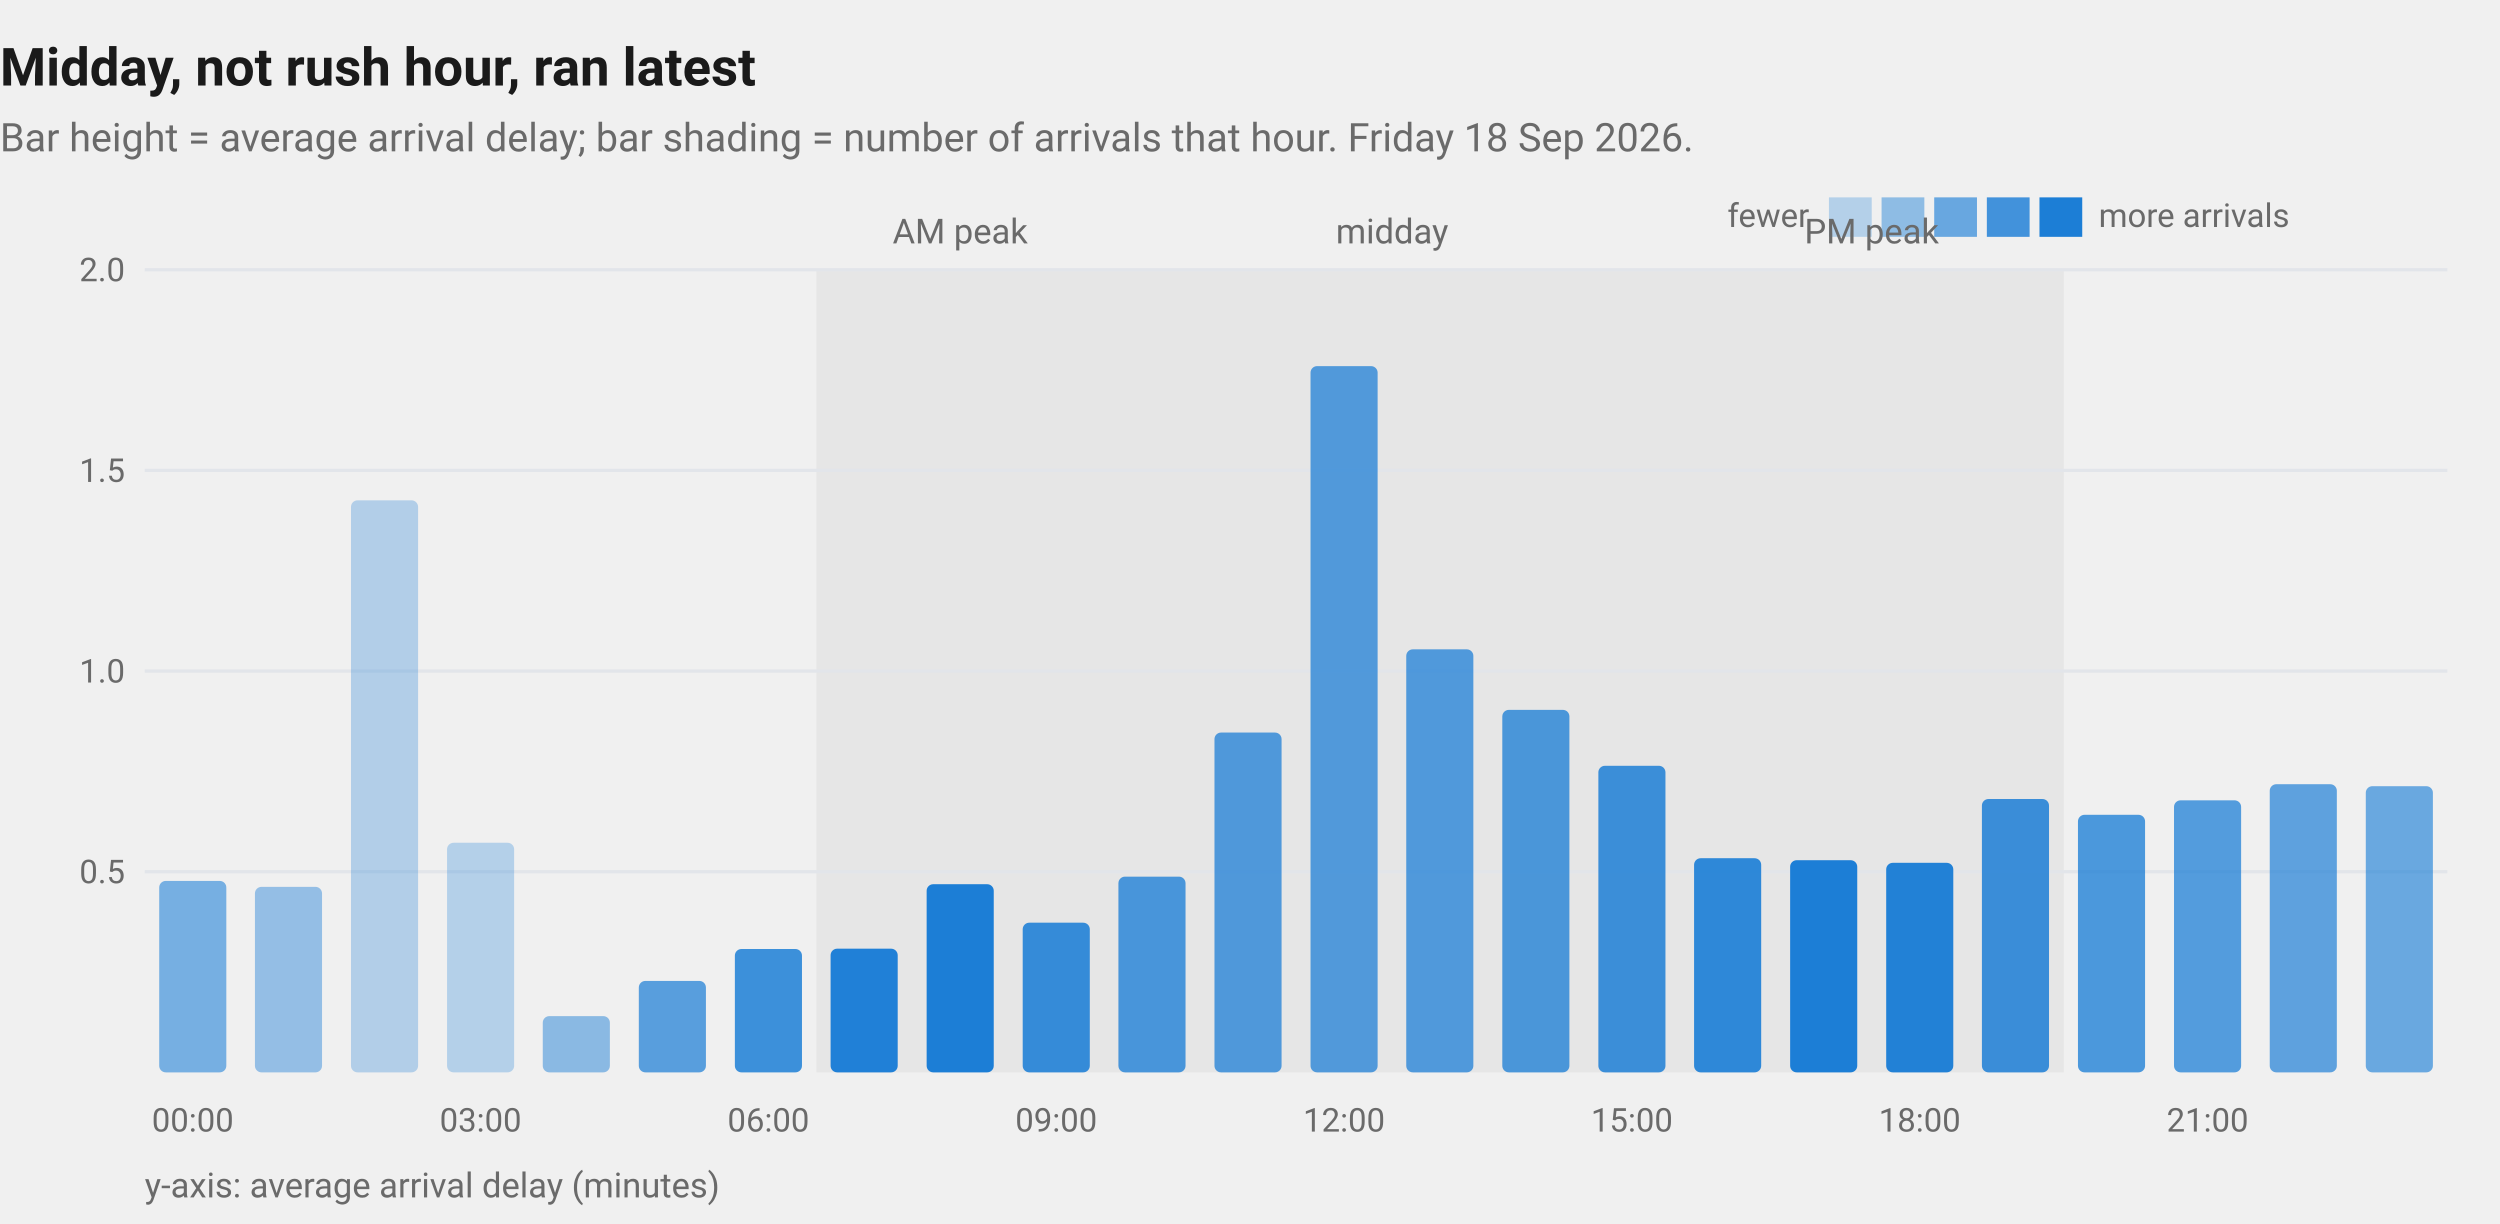
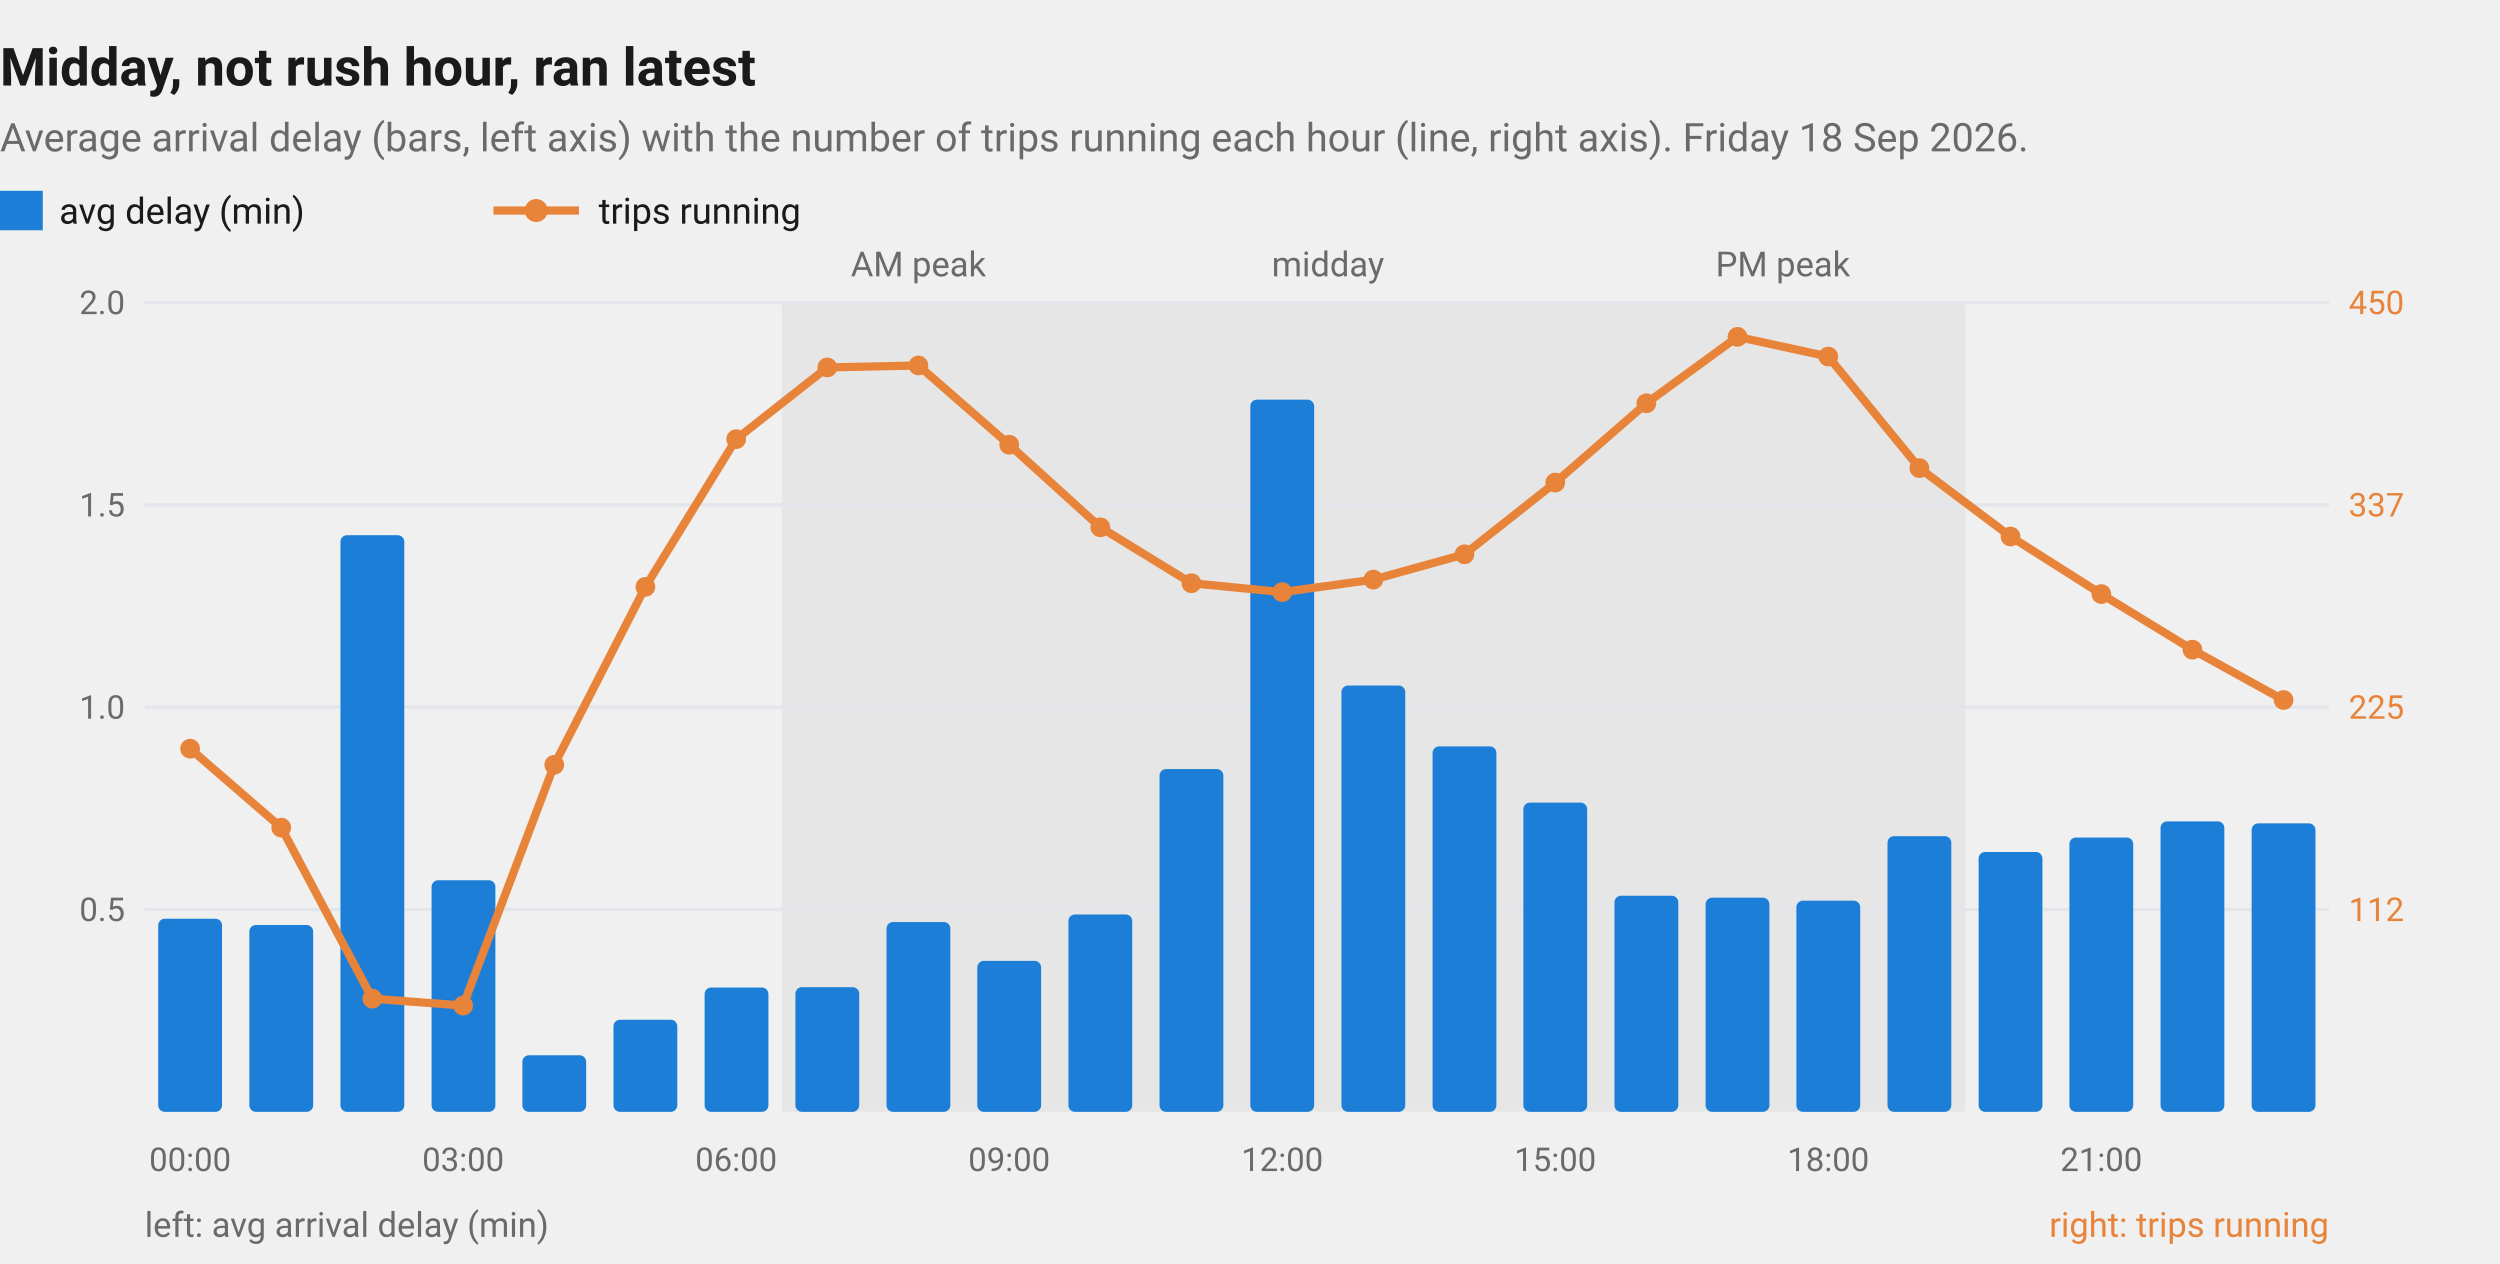
- <svg xmlns="http://www.w3.org/2000/svg" viewBox="0 0 760 372" width="100%" role="img">
+ <svg xmlns="http://www.w3.org/2000/svg" viewBox="0 0 760 384" width="100%" role="img">
  <style>
text{font-family:-apple-system,BlinkMacSystemFont,'Segoe UI',Roboto,sans-serif;fill:#1a1a1a}
.muted{fill:#6a6a6a}.title{font-weight:600}
.bar{fill:#1c7ed6}.line{stroke:#1c7ed6}.dot{fill:#1c7ed6}
+ .tline{stroke:#e8833a}.tdot{fill:#e8833a}
.grid{stroke:#e2e5ea}.axis{stroke:#c9ccd1}.band{fill:#000;opacity:0.045}
.chip{stroke:#00000022;stroke-width:1}
@media (prefers-color-scheme:dark){
 text{fill:#e8e8e8}.muted{fill:#9aa0a6}
 .bar{fill:#4dabf7}.line{stroke:#4dabf7}.dot{fill:#4dabf7}
+  .tline{stroke:#f0a868}.tdot{fill:#f0a868}
 .grid{stroke:#3a3f47}.axis{stroke:#565c66}.band{fill:#fff;opacity:0.06}
 .chip{stroke:#ffffff33}
}
</style>
  <text x="0" y="26" class="title" font-size="16">Midday, not rush hour, ran latest</text>
-   <text x="0" y="46" class="muted" font-size="12">Bar height = average arrival delay; bar shading = number of arrivals that hour. Friday 18 Sep 2026.</text>
-   <text x="550" y="69" text-anchor="end" class="muted" font-size="10">fewer</text>
-   <rect x="556" y="60" width="13" height="12" class="bar" fill-opacity="0.28" />
-   <rect x="572" y="60" width="13" height="12" class="bar" fill-opacity="0.46" />
-   <rect x="588" y="60" width="13" height="12" class="bar" fill-opacity="0.64" />
-   <rect x="604" y="60" width="13" height="12" class="bar" fill-opacity="0.82" />
-   <rect x="620" y="60" width="13" height="12" class="bar" fill-opacity="1.0" />
-   <text x="638" y="69" class="muted" font-size="10">more arrivals</text>
-   <rect x="248.2" y="82" width="87.5" height="244" class="band" />
-   <text x="291.9" y="74" text-anchor="middle" class="muted" font-size="10.5">AM peak</text>
-   <rect x="335.7" y="82" width="175.0" height="244" class="band" />
-   <text x="423.2" y="74" text-anchor="middle" class="muted" font-size="10.5">midday</text>
-   <rect x="510.7" y="82" width="116.7" height="244" class="band" />
-   <text x="569.0" y="74" text-anchor="middle" class="muted" font-size="10.5">PM peak</text>
-   <line x1="44" y1="265.0" x2="744" y2="265.0" class="grid" stroke-width="1" />
-   <text x="38" y="268.5" text-anchor="end" class="muted" font-size="10">0.5</text>
-   <line x1="44" y1="204.0" x2="744" y2="204.0" class="grid" stroke-width="1" />
-   <text x="38" y="207.5" text-anchor="end" class="muted" font-size="10">1.0</text>
-   <line x1="44" y1="143.0" x2="744" y2="143.0" class="grid" stroke-width="1" />
-   <text x="38" y="146.5" text-anchor="end" class="muted" font-size="10">1.5</text>
-   <line x1="44" y1="82.0" x2="744" y2="82.0" class="grid" stroke-width="1" />
-   <text x="38" y="85.5" text-anchor="end" class="muted" font-size="10">2.0</text>
-   <rect x="48.4" y="267.8" width="20.4" height="58.2" rx="2" class="bar" fill-opacity="0.578" />
-   <rect x="77.5" y="269.6" width="20.4" height="56.4" rx="2" class="bar" fill-opacity="0.433" />
-   <rect x="106.7" y="152.1" width="20.4" height="173.9" rx="2" class="bar" fill-opacity="0.29" />
-   <rect x="135.9" y="256.2" width="20.4" height="69.8" rx="2" class="bar" fill-opacity="0.28" />
-   <rect x="165.0" y="308.9" width="20.4" height="17.1" rx="2" class="bar" fill-opacity="0.479" />
-   <rect x="194.2" y="298.2" width="20.4" height="27.8" rx="2" class="bar" fill-opacity="0.711" />
-   <rect x="223.4" y="288.5" width="20.4" height="37.5" rx="2" class="bar" fill-opacity="0.847" />
-   <rect x="252.5" y="288.4" width="20.4" height="37.6" rx="2" class="bar" fill-opacity="0.98" />
-   <rect x="281.7" y="268.8" width="20.4" height="57.2" rx="2" class="bar" fill-opacity="1.0" />
-   <rect x="310.9" y="280.5" width="20.4" height="45.5" rx="2" class="bar" fill-opacity="0.873" />
-   <rect x="340.0" y="266.5" width="20.4" height="59.5" rx="2" class="bar" fill-opacity="0.78" />
-   <rect x="369.2" y="222.7" width="20.4" height="103.3" rx="2" class="bar" fill-opacity="0.748" />
-   <rect x="398.4" y="111.3" width="20.4" height="214.7" rx="2" class="bar" fill-opacity="0.734" />
-   <rect x="427.5" y="197.4" width="20.4" height="128.6" rx="2" class="bar" fill-opacity="0.741" />
-   <rect x="456.7" y="215.8" width="20.4" height="110.2" rx="2" class="bar" fill-opacity="0.767" />
-   <rect x="485.9" y="232.8" width="20.4" height="93.2" rx="2" class="bar" fill-opacity="0.84" />
-   <rect x="515.0" y="260.9" width="20.4" height="65.1" rx="2" class="bar" fill-opacity="0.91" />
-   <rect x="544.2" y="261.5" width="20.4" height="64.5" rx="2" class="bar" fill-opacity="0.993" />
-   <rect x="573.4" y="262.3" width="20.4" height="63.7" rx="2" class="bar" fill-opacity="0.965" />
-   <rect x="602.5" y="242.9" width="20.4" height="83.1" rx="2" class="bar" fill-opacity="0.845" />
-   <rect x="631.7" y="247.7" width="20.4" height="78.3" rx="2" class="bar" fill-opacity="0.776" />
-   <rect x="660.9" y="243.3" width="20.4" height="82.7" rx="2" class="bar" fill-opacity="0.737" />
-   <rect x="690.0" y="238.4" width="20.4" height="87.6" rx="2" class="bar" fill-opacity="0.686" />
-   <rect x="719.2" y="239.0" width="20.4" height="87.0" rx="2" class="bar" fill-opacity="0.635" />
-   <text x="58.6" y="344.0" text-anchor="middle" class="muted" font-size="10">00:00</text>
-   <text x="146.1" y="344.0" text-anchor="middle" class="muted" font-size="10">03:00</text>
-   <text x="233.6" y="344.0" text-anchor="middle" class="muted" font-size="10">06:00</text>
-   <text x="321.1" y="344.0" text-anchor="middle" class="muted" font-size="10">09:00</text>
-   <text x="408.6" y="344.0" text-anchor="middle" class="muted" font-size="10">12:00</text>
-   <text x="496.1" y="344.0" text-anchor="middle" class="muted" font-size="10">15:00</text>
-   <text x="583.6" y="344.0" text-anchor="middle" class="muted" font-size="10">18:00</text>
-   <text x="671.1" y="344.0" text-anchor="middle" class="muted" font-size="10">21:00</text>
-   <text x="44" y="364" class="muted" font-size="10.5">y-axis: average arrival delay (minutes)</text>
+   <text x="0" y="46" class="muted" font-size="12">Average arrival delay (bars, left axis) with the number of trips running each hour (line, right axis). Friday 18 Sep 2026.</text>
+   <rect x="0" y="58" width="13" height="12" class="bar" />
+   <text x="18" y="68" font-size="11">avg delay (min)</text>
+   <line x1="150" y1="64" x2="176" y2="64" class="tline" stroke-width="2.5" />
+   <circle cx="163" cy="64" r="3.5" class="tdot" />
+   <text x="182" y="68" font-size="11">trips running</text>
+   <rect x="237.7" y="92" width="83.0" height="246" class="band" />
+   <text x="279.2" y="84" text-anchor="middle" class="muted" font-size="10.5">AM peak</text>
+   <rect x="320.7" y="92" width="166.0" height="246" class="band" />
+   <text x="403.7" y="84" text-anchor="middle" class="muted" font-size="10.5">midday</text>
+   <rect x="486.7" y="92" width="110.7" height="246" class="band" />
+   <text x="542.0" y="84" text-anchor="middle" class="muted" font-size="10.5">PM peak</text>
+   <line x1="44" y1="276.5" x2="708" y2="276.5" class="grid" stroke-width="1" />
+   <text x="38" y="280.0" text-anchor="end" class="muted" font-size="10">0.5</text>
+   <text x="714" y="280.0" class="tdot" font-size="10">112</text>
+   <line x1="44" y1="215.0" x2="708" y2="215.0" class="grid" stroke-width="1" />
+   <text x="38" y="218.5" text-anchor="end" class="muted" font-size="10">1.0</text>
+   <text x="714" y="218.5" class="tdot" font-size="10">225</text>
+   <line x1="44" y1="153.5" x2="708" y2="153.5" class="grid" stroke-width="1" />
+   <text x="38" y="157.0" text-anchor="end" class="muted" font-size="10">1.5</text>
+   <text x="714" y="157.0" class="tdot" font-size="10">337</text>
+   <line x1="44" y1="92.0" x2="708" y2="92.0" class="grid" stroke-width="1" />
+   <text x="38" y="95.5" text-anchor="end" class="muted" font-size="10">2.0</text>
+   <text x="714" y="95.5" class="tdot" font-size="10">450</text>
+   <rect x="48.1" y="279.3" width="19.4" height="58.7" rx="2" class="bar" />
+   <rect x="75.8" y="281.2" width="19.4" height="56.8" rx="2" class="bar" />
+   <rect x="103.5" y="162.7" width="19.4" height="175.3" rx="2" class="bar" />
+   <rect x="131.2" y="267.6" width="19.4" height="70.4" rx="2" class="bar" />
+   <rect x="158.8" y="320.8" width="19.4" height="17.2" rx="2" class="bar" />
+   <rect x="186.5" y="310.0" width="19.4" height="28.0" rx="2" class="bar" />
+   <rect x="214.2" y="300.2" width="19.4" height="37.8" rx="2" class="bar" />
+   <rect x="241.8" y="300.1" width="19.4" height="37.9" rx="2" class="bar" />
+   <rect x="269.5" y="280.3" width="19.4" height="57.7" rx="2" class="bar" />
+   <rect x="297.1" y="292.1" width="19.4" height="45.9" rx="2" class="bar" />
+   <rect x="324.8" y="278.0" width="19.4" height="60.0" rx="2" class="bar" />
+   <rect x="352.5" y="233.8" width="19.4" height="104.2" rx="2" class="bar" />
+   <rect x="380.1" y="121.5" width="19.4" height="216.5" rx="2" class="bar" />
+   <rect x="407.8" y="208.4" width="19.4" height="129.6" rx="2" class="bar" />
+   <rect x="435.5" y="226.9" width="19.4" height="111.1" rx="2" class="bar" />
+   <rect x="463.1" y="244.0" width="19.4" height="94.0" rx="2" class="bar" />
+   <rect x="490.8" y="272.3" width="19.4" height="65.7" rx="2" class="bar" />
+   <rect x="518.5" y="272.9" width="19.4" height="65.1" rx="2" class="bar" />
+   <rect x="546.1" y="273.8" width="19.4" height="64.2" rx="2" class="bar" />
+   <rect x="573.8" y="254.2" width="19.4" height="83.8" rx="2" class="bar" />
+   <rect x="601.5" y="259.0" width="19.4" height="79.0" rx="2" class="bar" />
+   <rect x="629.1" y="254.6" width="19.4" height="83.4" rx="2" class="bar" />
+   <rect x="656.8" y="249.7" width="19.4" height="88.3" rx="2" class="bar" />
+   <rect x="684.5" y="250.3" width="19.4" height="87.7" rx="2" class="bar" />
+   <path d="M 57.8,227.6 L 85.5,251.6 L 113.2,303.6 L 140.8,305.7 L 168.5,232.5 L 196.2,178.4 L 223.8,133.5 L 251.5,111.7 L 279.2,111.1 L 306.8,135.2 L 334.5,160.3 L 362.2,177.3 L 389.8,180.0 L 417.5,176.2 L 445.2,168.5 L 472.8,146.7 L 500.5,122.6 L 528.2,102.4 L 555.8,108.4 L 583.5,142.3 L 611.2,163.1 L 638.8,180.6 L 666.5,197.5 L 694.2,212.8" fill="none" class="tline" stroke-width="2.5" />
+   <circle cx="57.8" cy="227.6" r="3" class="tdot" />
+   <circle cx="85.5" cy="251.6" r="3" class="tdot" />
+   <circle cx="113.2" cy="303.6" r="3" class="tdot" />
+   <circle cx="140.8" cy="305.7" r="3" class="tdot" />
+   <circle cx="168.5" cy="232.5" r="3" class="tdot" />
+   <circle cx="196.2" cy="178.4" r="3" class="tdot" />
+   <circle cx="223.8" cy="133.5" r="3" class="tdot" />
+   <circle cx="251.5" cy="111.7" r="3" class="tdot" />
+   <circle cx="279.2" cy="111.1" r="3" class="tdot" />
+   <circle cx="306.8" cy="135.2" r="3" class="tdot" />
+   <circle cx="334.5" cy="160.3" r="3" class="tdot" />
+   <circle cx="362.2" cy="177.3" r="3" class="tdot" />
+   <circle cx="389.8" cy="180.0" r="3" class="tdot" />
+   <circle cx="417.5" cy="176.2" r="3" class="tdot" />
+   <circle cx="445.2" cy="168.5" r="3" class="tdot" />
+   <circle cx="472.8" cy="146.7" r="3" class="tdot" />
+   <circle cx="500.5" cy="122.6" r="3" class="tdot" />
+   <circle cx="528.2" cy="102.4" r="3" class="tdot" />
+   <circle cx="555.8" cy="108.4" r="3" class="tdot" />
+   <circle cx="583.5" cy="142.3" r="3" class="tdot" />
+   <circle cx="611.2" cy="163.1" r="3" class="tdot" />
+   <circle cx="638.8" cy="180.6" r="3" class="tdot" />
+   <circle cx="666.5" cy="197.5" r="3" class="tdot" />
+   <circle cx="694.2" cy="212.8" r="3" class="tdot" />
+   <text x="57.8" y="356.0" text-anchor="middle" class="muted" font-size="10">00:00</text>
+   <text x="140.8" y="356.0" text-anchor="middle" class="muted" font-size="10">03:00</text>
+   <text x="223.8" y="356.0" text-anchor="middle" class="muted" font-size="10">06:00</text>
+   <text x="306.8" y="356.0" text-anchor="middle" class="muted" font-size="10">09:00</text>
+   <text x="389.8" y="356.0" text-anchor="middle" class="muted" font-size="10">12:00</text>
+   <text x="472.8" y="356.0" text-anchor="middle" class="muted" font-size="10">15:00</text>
+   <text x="555.8" y="356.0" text-anchor="middle" class="muted" font-size="10">18:00</text>
+   <text x="638.8" y="356.0" text-anchor="middle" class="muted" font-size="10">21:00</text>
+   <text x="44" y="376" class="muted" font-size="10.5">left: avg arrival delay (min)</text>
+   <text x="708" y="376" text-anchor="end" class="tdot" font-size="10.5">right: trips running</text>
</svg>
